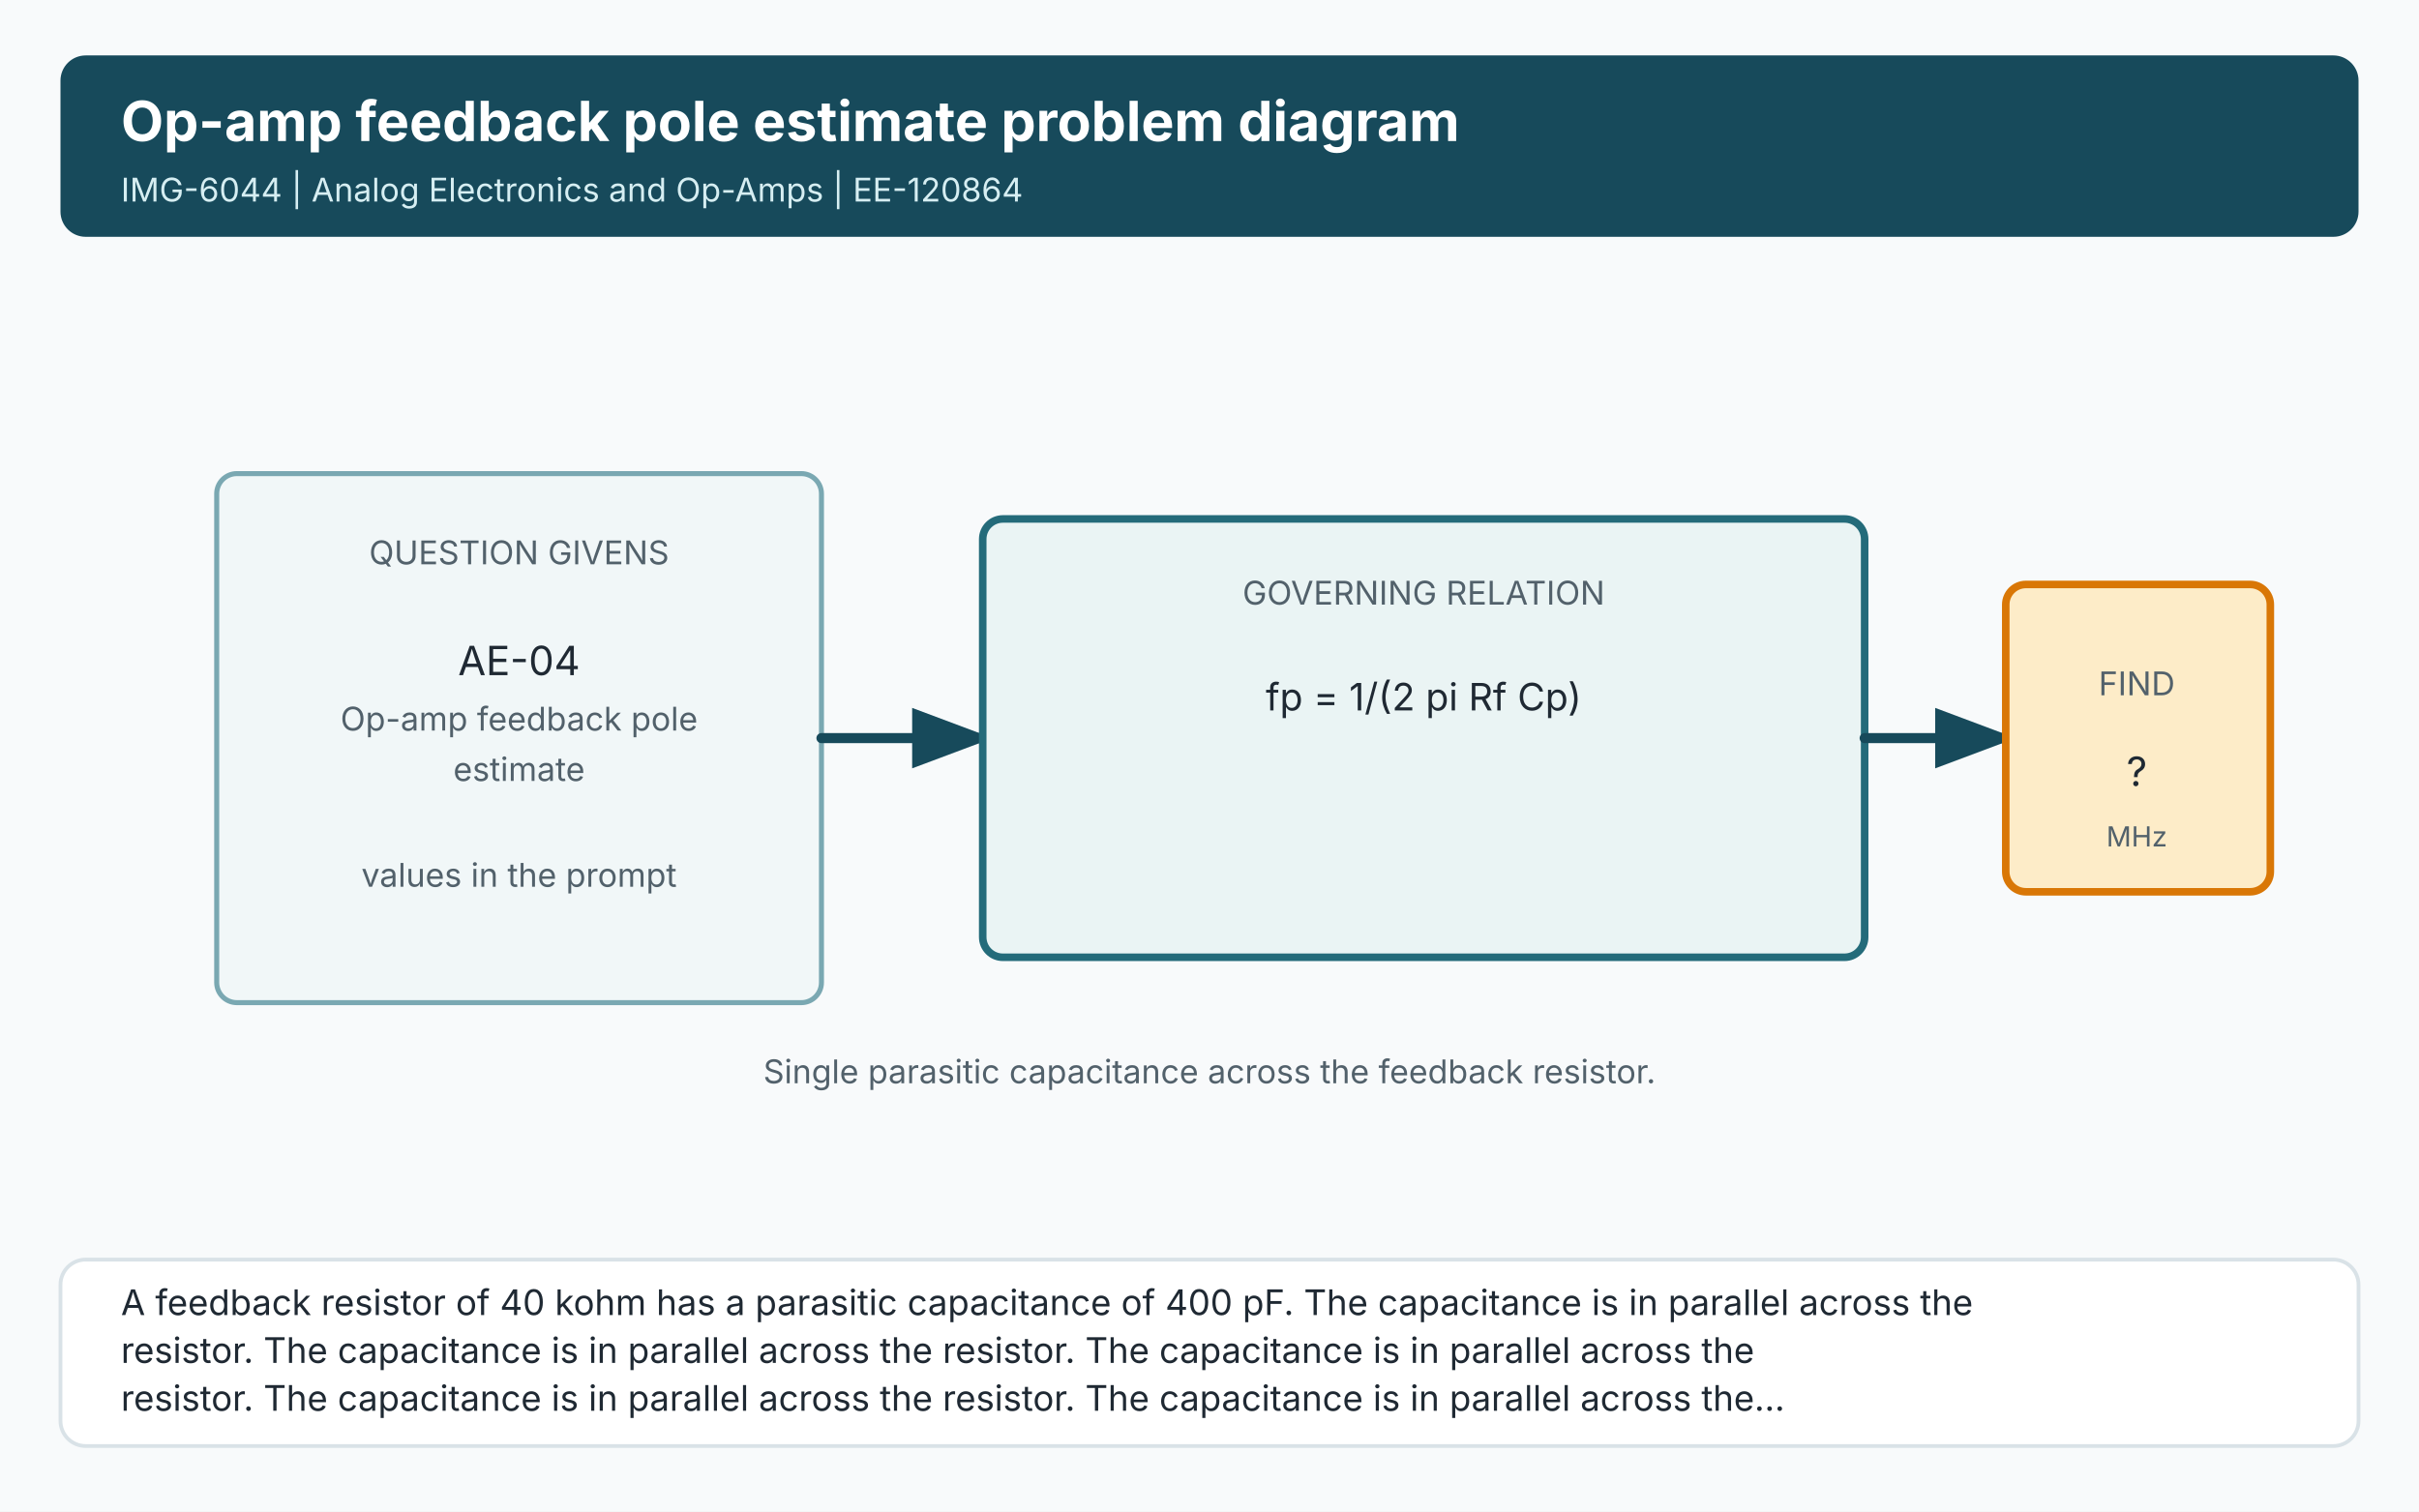
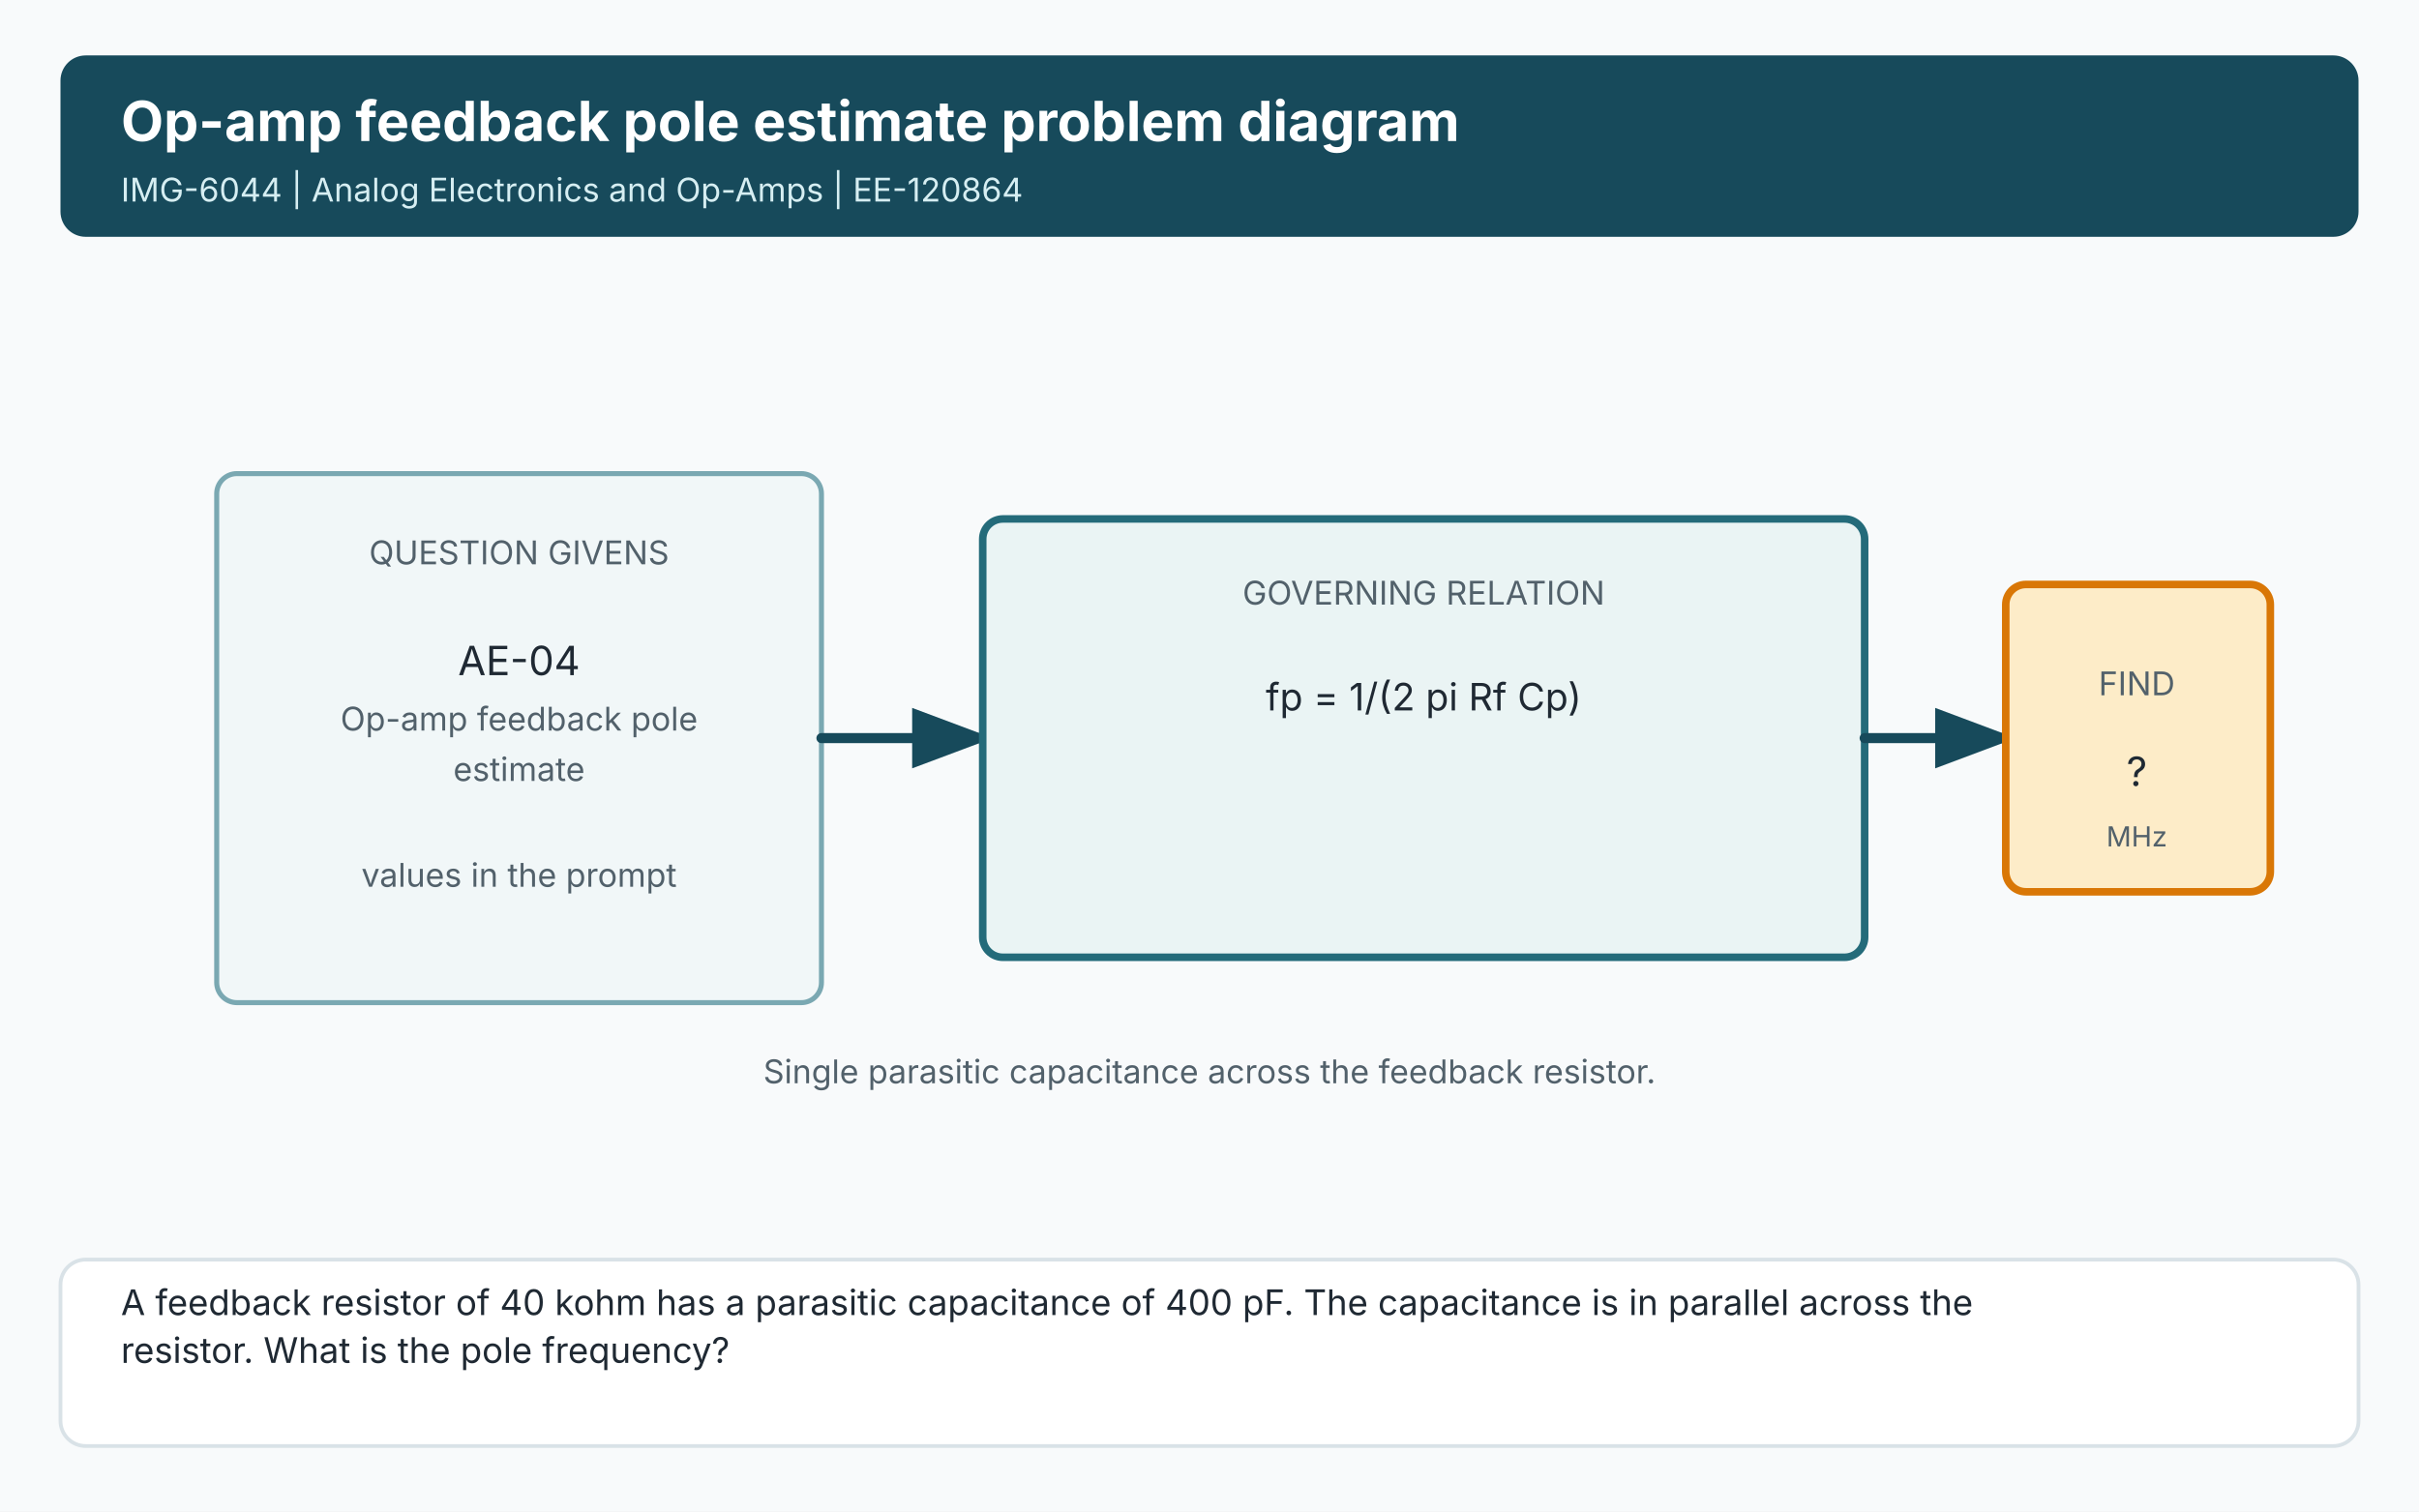
<svg xmlns="http://www.w3.org/2000/svg" width="960" height="600" viewBox="0 0 960 600" role="img" aria-labelledby="title desc">
  <defs>
    <marker id="arrow" markerWidth="10" markerHeight="10" refX="7" refY="3" orient="auto" markerUnits="strokeWidth">
      <path d="M0,0 L0,6 L8,3 z" fill="#174A5B" />
    </marker>
    <style>
.wire{stroke:#174A5B;stroke-width:4;fill:none;stroke-linecap:round;stroke-linejoin:round}
.thin{stroke:#44606B;stroke-width:2.4;fill:none;stroke-linecap:round;stroke-linejoin:round}
.accent{stroke:#D97706;stroke-width:4;fill:none;stroke-linecap:round;stroke-linejoin:round}
.accentFill{fill:#FDECC8;stroke:#D97706;stroke-width:3}
.box{fill:#EAF4F4;stroke:#246B7A;stroke-width:3}
.panel{fill:#FFFFFF;stroke:#D9E2E7;stroke-width:1.5}
.soft{fill:#F1F7F8;stroke:#7AA8B2;stroke-width:2}
.label{font-family:Inter,Arial,sans-serif;font-size:16px;fill:#1F2933}
.small{font-family:Inter,Arial,sans-serif;font-size:13px;fill:#52616B}
.tiny{font-family:Inter,Arial,sans-serif;font-size:11px;fill:#52616B}
.math{font-family:Inter,Arial,sans-serif;font-size:15px;fill:#1F2933}
</style>
  </defs>
  <rect x="0" y="0" width="960" height="600" fill="#F8FAFB" />
  <rect x="24" y="22" width="912" height="72" rx="10" fill="#174A5B" />
  <text x="48" y="56" font-family="Inter,Arial,sans-serif" font-size="22" font-weight="700" fill="#FFFFFF">Op-amp feedback pole estimate problem diagram</text>
  <text x="48" y="80" font-family="Inter,Arial,sans-serif" font-size="13" fill="#D6EEF2">IMG-6044 | Analog Electronics and Op-Amps | EE-120864</text>
  <rect class="soft" x="86" y="188" width="240" height="210" rx="8" />
  <text class="small" x="206" y="224" text-anchor="middle">QUESTION GIVENS</text>
  <text class="label" x="206" y="268" text-anchor="middle">AE-04</text>
  <text class="small" x="206" y="352" text-anchor="middle">values in the prompt</text>
  <line class="wire" x1="326" y1="293" x2="390" y2="293" marker-end="url(#arrow)" />
  <rect class="box" x="390" y="206" width="350" height="174" rx="8" />
  <text class="small" x="565" y="240" text-anchor="middle">GOVERNING RELATION</text>
  <line class="wire" x1="740" y1="293" x2="796" y2="293" marker-end="url(#arrow)" />
  <rect class="accentFill" x="796" y="232" width="105" height="122" rx="8" />
  <text class="small" x="848" y="276" text-anchor="middle">FIND</text>
  <text class="label" x="848" y="312" text-anchor="middle">?</text>
  <text class="tiny" x="848" y="336" text-anchor="middle">MHz</text>
  <text class="small" x="206" y="290" text-anchor="middle">Op-amp feedback pole</text>
  <text class="small" x="206" y="310" text-anchor="middle">estimate</text>
  <text class="math" x="565" y="282" text-anchor="middle">fp = 1/(2 pi Rf Cp)</text>
  <text class="small" x="480" y="430" text-anchor="middle">Single parasitic capacitance across the feedback resistor.</text>
  <rect class="panel" x="24" y="500" width="912" height="74" rx="10" />
  <text x="48" y="522" font-family="Inter,Arial,sans-serif" font-size="14" fill="#1F2933">A feedback resistor of 40 kohm has a parasitic capacitance of 400 pF. The capacitance is in parallel across the</text>
-   <text x="48" y="541" font-family="Inter,Arial,sans-serif" font-size="14" fill="#1F2933">resistor. The capacitance is in parallel across the resistor. The capacitance is in parallel across the</text>
-   <text x="48" y="560" font-family="Inter,Arial,sans-serif" font-size="14" fill="#1F2933">resistor. The capacitance is in parallel across the resistor. The capacitance is in parallel across the...</text>
+   <text x="48" y="541" font-family="Inter,Arial,sans-serif" font-size="14" fill="#1F2933">resistor. What is the pole frequency?</text>
</svg>
